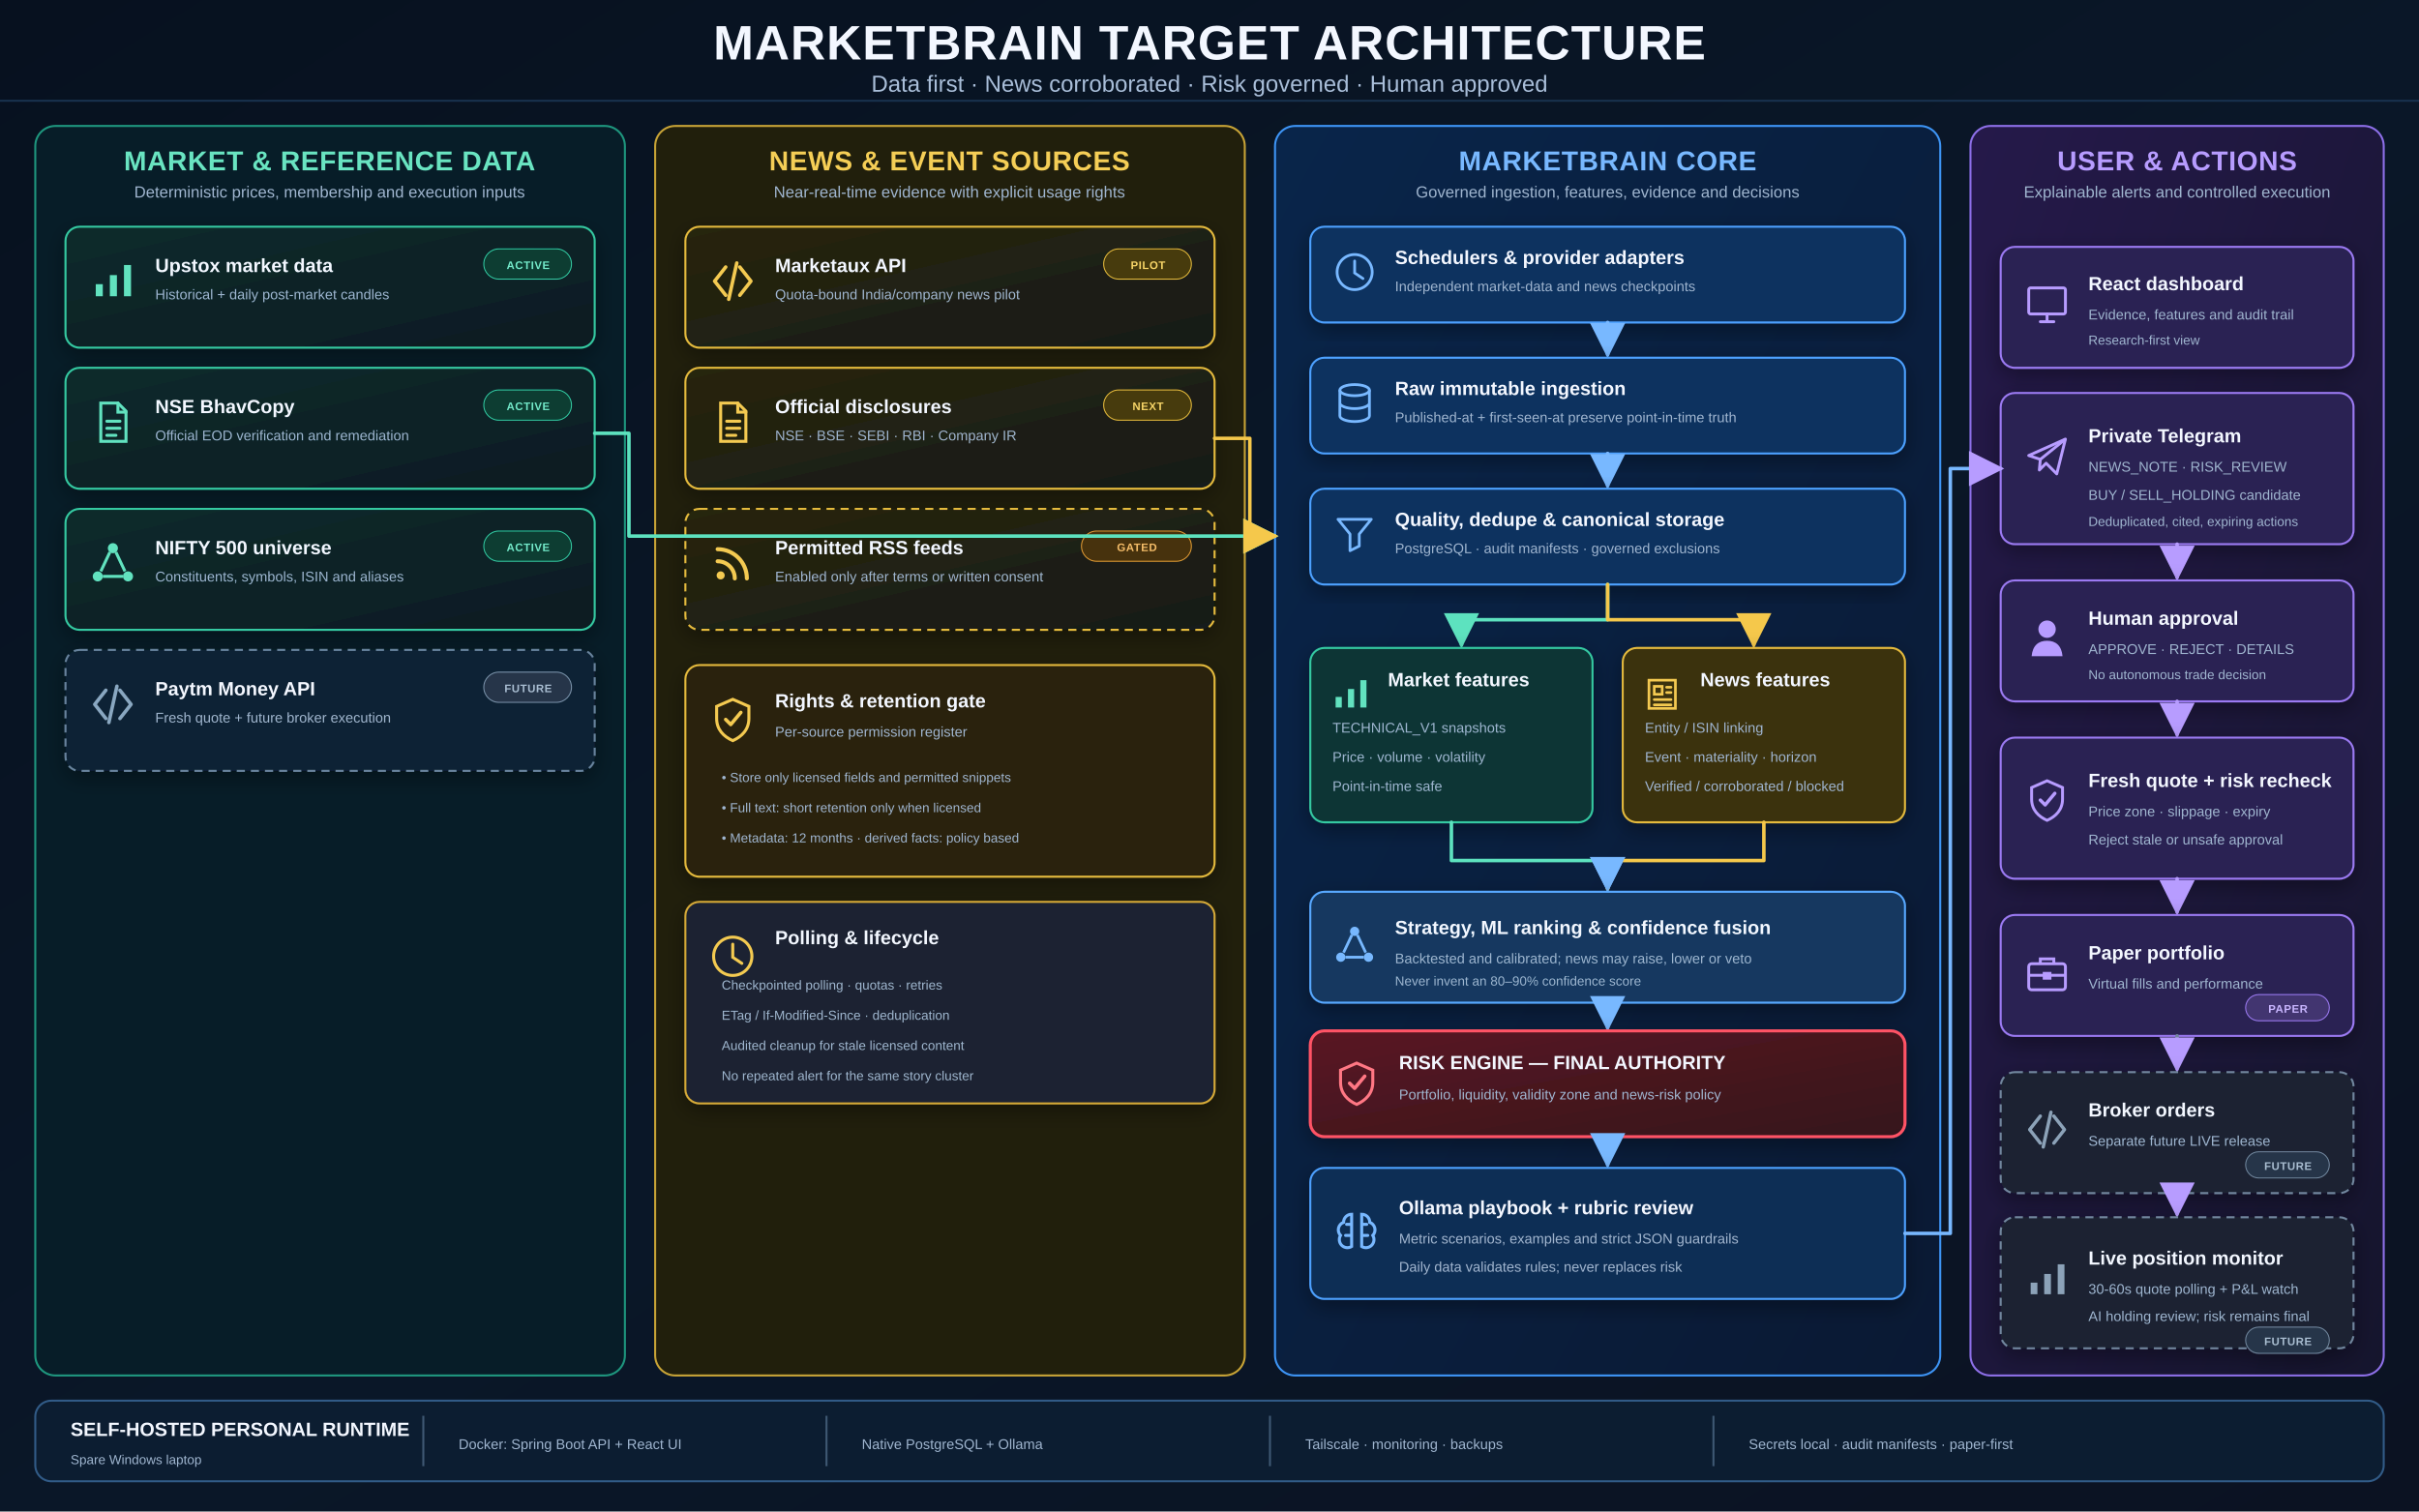
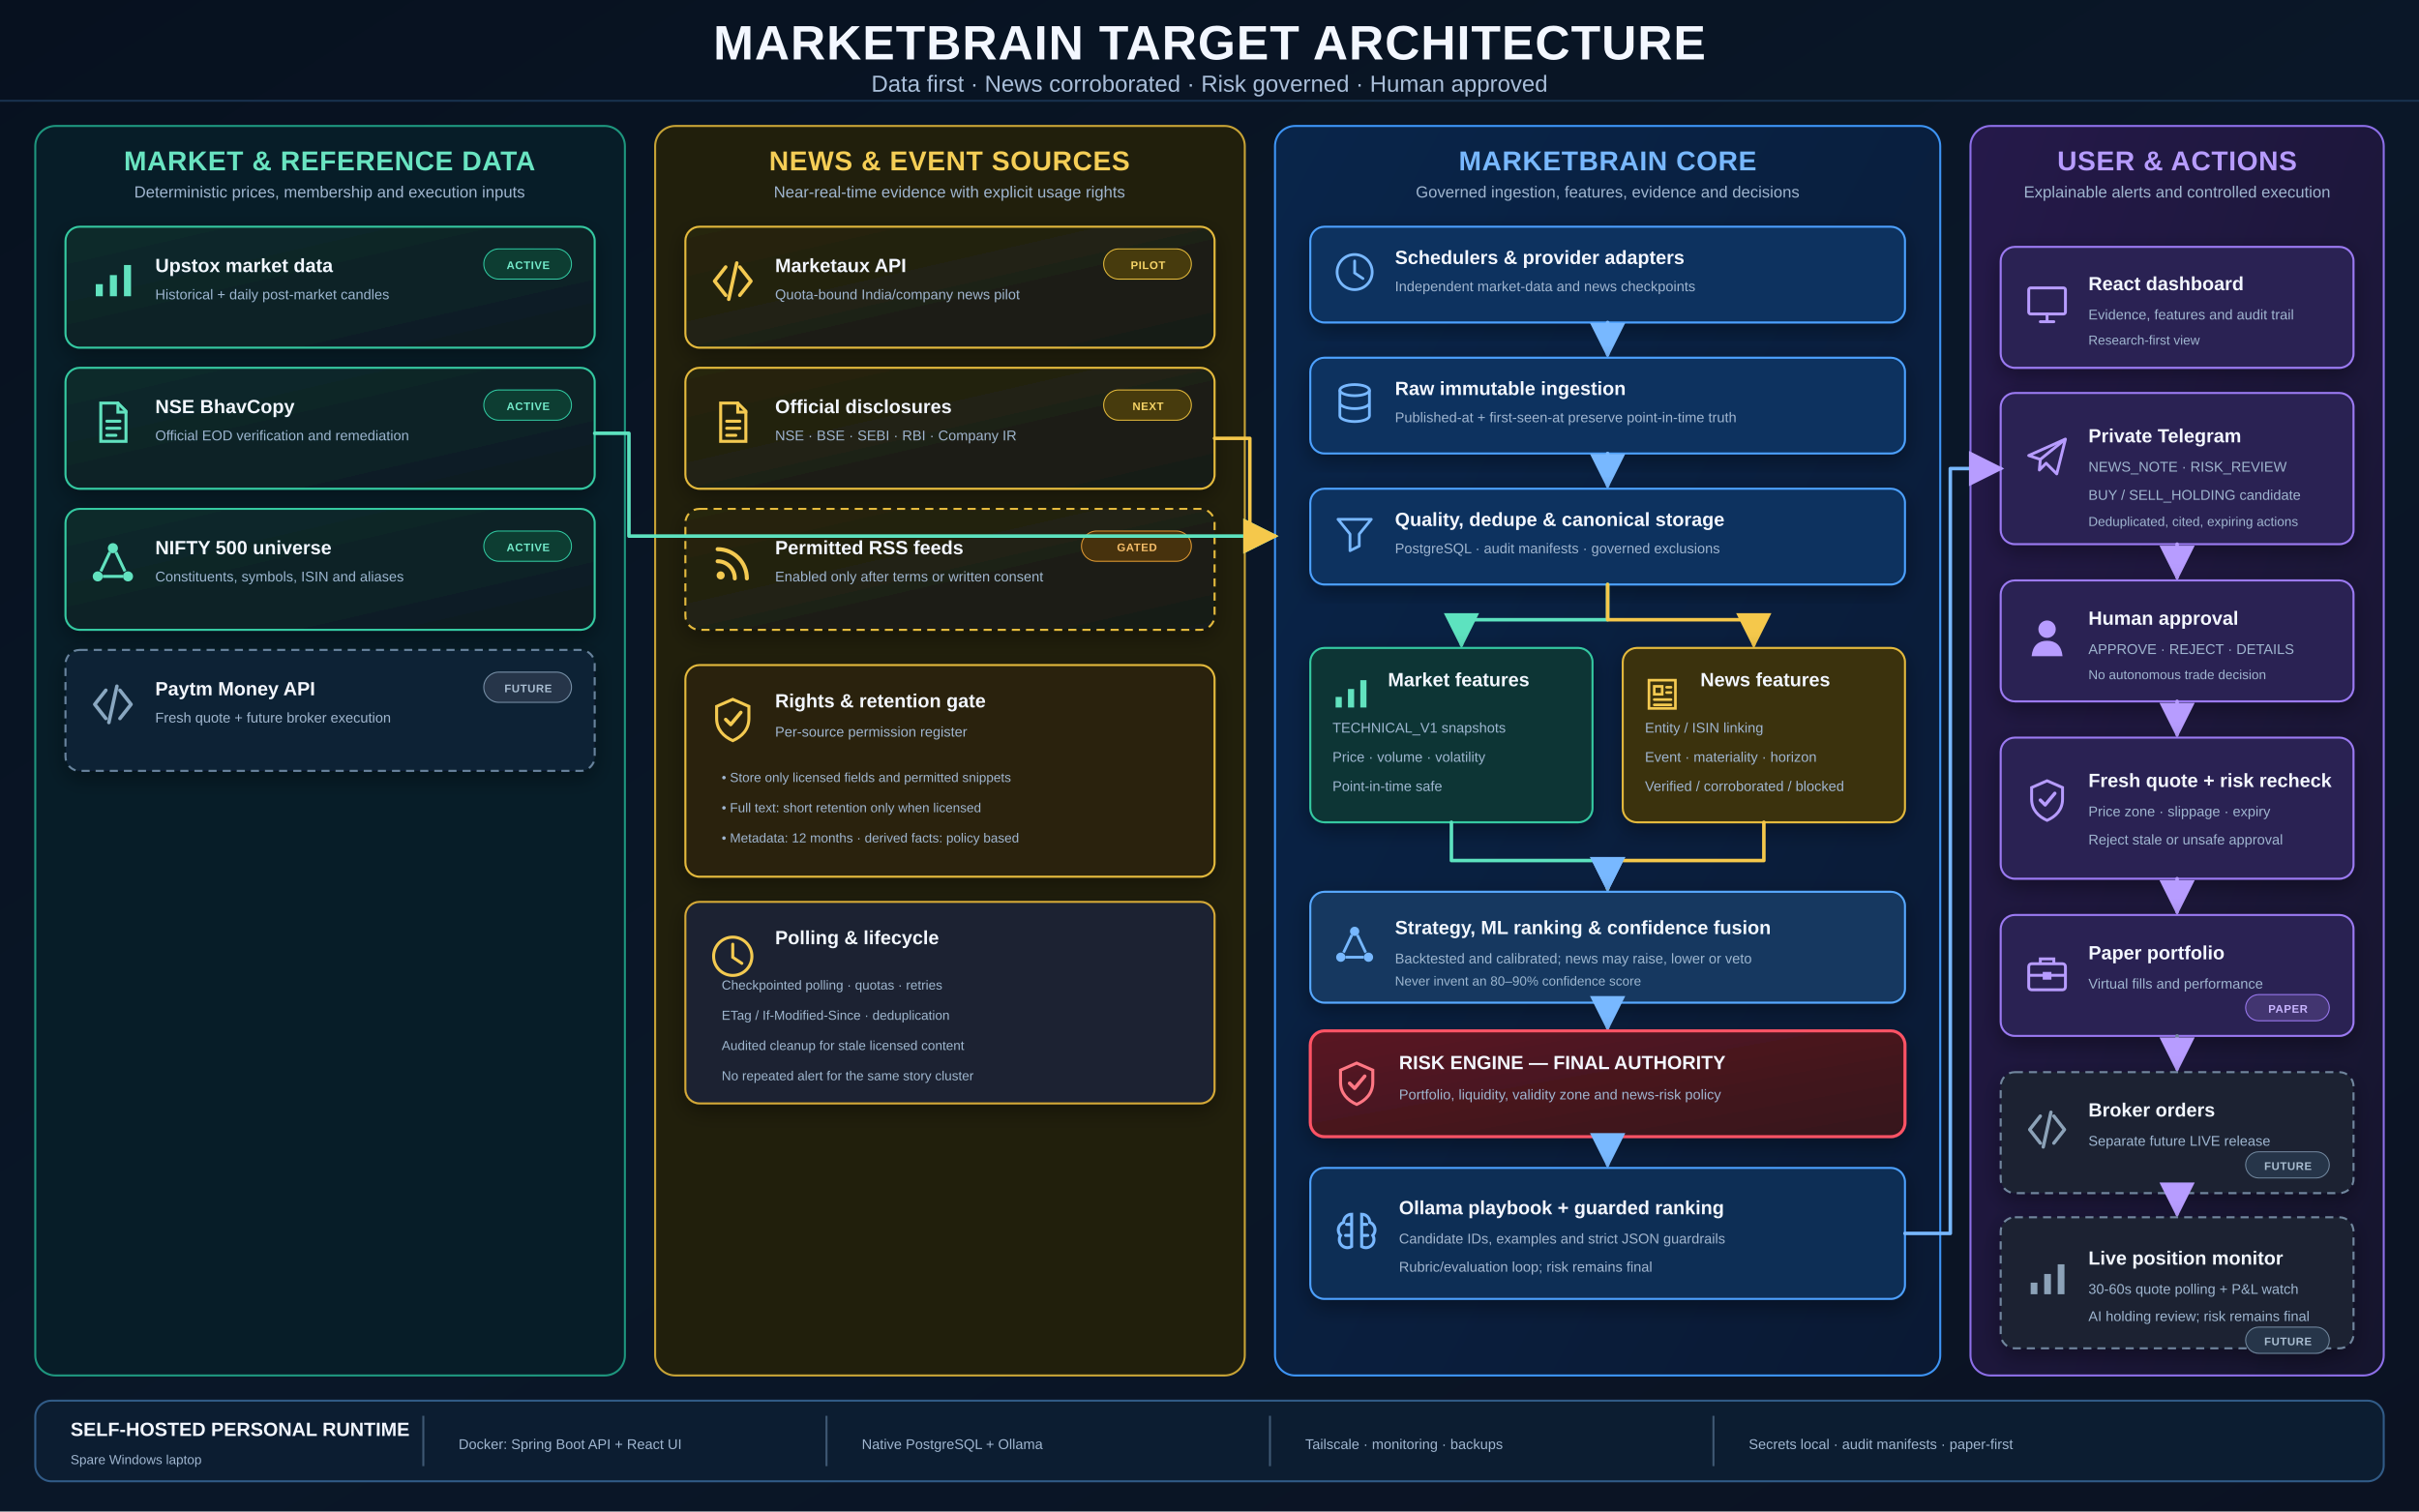
<svg xmlns="http://www.w3.org/2000/svg" width="2400" height="1500" viewBox="0 0 2400 1500" role="img" aria-labelledby="title description">
  <defs>
    <linearGradient id="background" x1="0" y1="0" x2="1" y2="1">
      <stop offset="0" stop-color="#07111f" />
      <stop offset="0.52" stop-color="#0a1728" />
      <stop offset="1" stop-color="#0b1222" />
    </linearGradient>
    <linearGradient id="marketPanel" x1="0" y1="0" x2="1" y2="1">
      <stop offset="0" stop-color="#082b2b" />
      <stop offset="1" stop-color="#071b23" />
    </linearGradient>
    <linearGradient id="newsPanel" x1="0" y1="0" x2="1" y2="1">
      <stop offset="0" stop-color="#28250c" />
      <stop offset="1" stop-color="#171b1a" />
    </linearGradient>
    <linearGradient id="corePanel" x1="0" y1="0" x2="1" y2="1">
      <stop offset="0" stop-color="#09254a" />
      <stop offset="1" stop-color="#0a1933" />
    </linearGradient>
    <linearGradient id="actionPanel" x1="0" y1="0" x2="1" y2="1">
      <stop offset="0" stop-color="#25194a" />
      <stop offset="1" stop-color="#15152d" />
    </linearGradient>
    <linearGradient id="riskPanel" x1="0" y1="0" x2="1" y2="1">
      <stop offset="0" stop-color="#5a1823" />
      <stop offset="1" stop-color="#35121b" />
    </linearGradient>
    <filter id="shadow" x="-20%" y="-20%" width="140%" height="140%">
      <feDropShadow dx="0" dy="7" stdDeviation="10" flood-color="#000000" flood-opacity="0.35" />
    </filter>
    <marker id="arrowBlue" markerWidth="12" markerHeight="12" refX="10" refY="6" orient="auto">
      <path d="M1,1 L11,6 L1,11 z" fill="#78b8ff" />
    </marker>
    <marker id="arrowGreen" markerWidth="12" markerHeight="12" refX="10" refY="6" orient="auto">
      <path d="M1,1 L11,6 L1,11 z" fill="#5de2bf" />
    </marker>
    <marker id="arrowGold" markerWidth="12" markerHeight="12" refX="10" refY="6" orient="auto">
      <path d="M1,1 L11,6 L1,11 z" fill="#f5c84b" />
    </marker>
    <marker id="arrowPurple" markerWidth="12" markerHeight="12" refX="10" refY="6" orient="auto">
      <path d="M1,1 L11,6 L1,11 z" fill="#b79cff" />
    </marker>
    <symbol id="icon-chart" viewBox="0 0 48 48">
      <path d="M7 39V27h7v12zm14 0V18h7v21zm14 0V8h7v31z" fill="currentColor" />
    </symbol>
    <symbol id="icon-file" viewBox="0 0 48 48">
      <path d="M12 5h17l8 8v30H12z" fill="none" stroke="currentColor" stroke-width="3" />
      <path d="M29 5v9h8M18 23h13M18 30h13M18 37h9" fill="none" stroke="currentColor" stroke-width="3" stroke-linecap="round" />
    </symbol>
    <symbol id="icon-api" viewBox="0 0 48 48">
      <path d="M17 10L6 24l11 14M31 10l11 14-11 14M28 6l-8 36" fill="none" stroke="currentColor" stroke-width="3.5" stroke-linecap="round" stroke-linejoin="round" />
    </symbol>
    <symbol id="icon-news" viewBox="0 0 48 48">
      <path d="M8 8h30v32H8z" fill="none" stroke="currentColor" stroke-width="3" />
      <path d="M14 15h9v9h-9zM28 16h5M28 22h5M14 30h19M14 36h19" fill="none" stroke="currentColor" stroke-width="3" stroke-linecap="round" />
    </symbol>
    <symbol id="icon-rss" viewBox="0 0 48 48">
      <circle cx="12" cy="36" r="4" fill="currentColor" />
      <path d="M9 22a17 17 0 0 1 17 17M9 10a29 29 0 0 1 29 29" fill="none" stroke="currentColor" stroke-width="4" stroke-linecap="round" />
    </symbol>
    <symbol id="icon-database" viewBox="0 0 48 48">
      <ellipse cx="24" cy="10" rx="16" ry="6" fill="none" stroke="currentColor" stroke-width="3" />
      <path d="M8 10v14c0 3 7 6 16 6s16-3 16-6V10M8 24v14c0 3 7 6 16 6s16-3 16-6V24" fill="none" stroke="currentColor" stroke-width="3" />
    </symbol>
    <symbol id="icon-filter" viewBox="0 0 48 48">
      <path d="M6 8h36L29 24v13l-10 5V24z" fill="none" stroke="currentColor" stroke-width="3" stroke-linejoin="round" />
    </symbol>
    <symbol id="icon-network" viewBox="0 0 48 48">
      <circle cx="24" cy="9" r="5" fill="currentColor" />
      <circle cx="9" cy="37" r="5" fill="currentColor" />
      <circle cx="39" cy="37" r="5" fill="currentColor" />
      <path d="M21 13L12 32M27 13l9 19M14 37h20" fill="none" stroke="currentColor" stroke-width="3" />
    </symbol>
    <symbol id="icon-shield" viewBox="0 0 48 48">
      <path d="M24 4l16 7v12c0 11-7 18-16 22C15 41 8 34 8 23V11z" fill="none" stroke="currentColor" stroke-width="3" />
      <path d="M17 24l5 5 10-12" fill="none" stroke="currentColor" stroke-width="3.5" stroke-linecap="round" stroke-linejoin="round" />
    </symbol>
    <symbol id="icon-brain" viewBox="0 0 48 48">
      <path d="M19 8a8 8 0 0 0-8 8 8 8 0 0 0-3 13 8 8 0 0 0 11 11V8zm10 0a8 8 0 0 1 8 8 8 8 0 0 1 3 13 8 8 0 0 1-11 11V8zM19 18h-5M19 29h-6M29 18h5M29 29h6" fill="none" stroke="currentColor" stroke-width="3" stroke-linecap="round" />
    </symbol>
    <symbol id="icon-user" viewBox="0 0 48 48">
      <circle cx="24" cy="15" r="9" fill="currentColor" />
      <path d="M8 43c1-11 7-16 16-16s15 5 16 16z" fill="currentColor" />
    </symbol>
    <symbol id="icon-plane" viewBox="0 0 48 48">
      <path d="M5 23L43 6 34 42 23 31l-7 7 1-11z" fill="none" stroke="currentColor" stroke-width="3" stroke-linejoin="round" />
      <path d="M17 27L43 6" stroke="currentColor" stroke-width="3" />
    </symbol>
    <symbol id="icon-monitor" viewBox="0 0 48 48">
      <rect x="5" y="7" width="38" height="27" rx="2" fill="none" stroke="currentColor" stroke-width="3" />
      <path d="M17 42h14M24 34v8" stroke="currentColor" stroke-width="3" stroke-linecap="round" />
    </symbol>
    <symbol id="icon-clock" viewBox="0 0 48 48">
      <circle cx="24" cy="24" r="19" fill="none" stroke="currentColor" stroke-width="3" />
      <path d="M24 12v13l9 6" fill="none" stroke="currentColor" stroke-width="3" stroke-linecap="round" />
    </symbol>
    <symbol id="icon-briefcase" viewBox="0 0 48 48">
      <rect x="5" y="15" width="38" height="27" rx="3" fill="none" stroke="currentColor" stroke-width="3" />
      <path d="M17 15v-5h14v5M5 27h38M21 25h6v5h-6z" fill="none" stroke="currentColor" stroke-width="3" />
    </symbol>
  </defs>
  <style>
    .title { font: 700 48px "Segoe UI", Arial, sans-serif; letter-spacing: 1px; fill: #f3f7ff; }
    .subtitle { font: 400 23px "Segoe UI", Arial, sans-serif; fill: #a9bed9; }
    .panel-title { font: 700 27px "Segoe UI", Arial, sans-serif; letter-spacing: .6px; }
    .panel-subtitle { font: 400 16px "Segoe UI", Arial, sans-serif; fill: #9fb5cf; }
    .group-title { font: 700 19px "Segoe UI", Arial, sans-serif; fill: #f3f7ff; }
    .group-subtitle { font: 400 14px "Segoe UI", Arial, sans-serif; fill: #9fb5cf; }
    .small { font: 400 13px "Segoe UI", Arial, sans-serif; fill: #9fb5cf; }
    .tiny { font: 600 11px "Segoe UI", Arial, sans-serif; letter-spacing: .5px; }
    .flow { fill: none; stroke-width: 3.5; stroke-linecap: round; stroke-linejoin: round; }
    .card { filter: url(#shadow); }
  </style>
  <rect width="2400" height="1500" fill="url(#background)" />
  <path d="M0 100h2400" stroke="#18314d" stroke-width="2" />
  <text x="1200" y="59" text-anchor="middle" class="title">MARKETBRAIN TARGET ARCHITECTURE</text>
  <text x="1200" y="91" text-anchor="middle" class="subtitle">Data first · News corroborated · Risk governed · Human approved</text>
  <rect x="35" y="125" width="585" height="1240" rx="20" fill="#071d28" stroke="#1e967e" stroke-width="2" />
  <text x="327" y="169" text-anchor="middle" class="panel-title" fill="#69e4c1">MARKET &amp; REFERENCE DATA</text>
  <text x="327" y="196" text-anchor="middle" class="panel-subtitle">Deterministic prices, membership and execution inputs</text>
  <g class="card">
    <rect x="65" y="225" width="525" height="120" rx="14" fill="url(#marketPanel)" stroke="#35c9a1" stroke-width="2" />
    <use href="#icon-chart" x="88" y="255" width="48" height="48" color="#62e2bf" />
    <text x="154" y="270" class="group-title">Upstox market data</text>
    <text x="154" y="297" class="group-subtitle">Historical + daily post-market candles</text>
    <rect x="480" y="247" width="87" height="30" rx="15" fill="#073d32" stroke="#35c9a1" />
    <text x="524" y="267" text-anchor="middle" class="tiny" fill="#75e9c9">ACTIVE</text>
  </g>
  <g class="card">
    <rect x="65" y="365" width="525" height="120" rx="14" fill="url(#marketPanel)" stroke="#35c9a1" stroke-width="2" />
    <use href="#icon-file" x="88" y="395" width="48" height="48" color="#62e2bf" />
    <text x="154" y="410" class="group-title">NSE BhavCopy</text>
    <text x="154" y="437" class="group-subtitle">Official EOD verification and remediation</text>
    <rect x="480" y="387" width="87" height="30" rx="15" fill="#073d32" stroke="#35c9a1" />
    <text x="524" y="407" text-anchor="middle" class="tiny" fill="#75e9c9">ACTIVE</text>
  </g>
  <g class="card">
    <rect x="65" y="505" width="525" height="120" rx="14" fill="url(#marketPanel)" stroke="#35c9a1" stroke-width="2" />
    <use href="#icon-network" x="88" y="535" width="48" height="48" color="#62e2bf" />
    <text x="154" y="550" class="group-title">NIFTY 500 universe</text>
    <text x="154" y="577" class="group-subtitle">Constituents, symbols, ISIN and aliases</text>
    <rect x="480" y="527" width="87" height="30" rx="15" fill="#073d32" stroke="#35c9a1" />
    <text x="524" y="547" text-anchor="middle" class="tiny" fill="#75e9c9">ACTIVE</text>
  </g>
  <g class="card">
    <rect x="65" y="645" width="525" height="120" rx="14" fill="#102434" stroke="#67839d" stroke-width="2" stroke-dasharray="8 6" />
    <use href="#icon-api" x="88" y="675" width="48" height="48" color="#89a7c1" />
    <text x="154" y="690" class="group-title">Paytm Money API</text>
    <text x="154" y="717" class="group-subtitle">Fresh quote + future broker execution</text>
    <rect x="480" y="667" width="87" height="30" rx="15" fill="#27364a" stroke="#7891aa" />
    <text x="524" y="687" text-anchor="middle" class="tiny" fill="#a9bdd1">FUTURE</text>
  </g>
  <rect x="650" y="125" width="585" height="1240" rx="20" fill="#211f0c" stroke="#c7a336" stroke-width="2" />
  <text x="942" y="169" text-anchor="middle" class="panel-title" fill="#f5ce56">NEWS &amp; EVENT SOURCES</text>
  <text x="942" y="196" text-anchor="middle" class="panel-subtitle">Near-real-time evidence with explicit usage rights</text>
  <g class="card">
    <rect x="680" y="225" width="525" height="120" rx="14" fill="url(#newsPanel)" stroke="#e4ba3d" stroke-width="2" />
    <use href="#icon-api" x="703" y="255" width="48" height="48" color="#f4ca51" />
    <text x="769" y="270" class="group-title">Marketaux API</text>
    <text x="769" y="297" class="group-subtitle">Quota-bound India/company news pilot</text>
    <rect x="1095" y="247" width="87" height="30" rx="15" fill="#473a0a" stroke="#e4ba3d" />
    <text x="1139" y="267" text-anchor="middle" class="tiny" fill="#f7d568">PILOT</text>
  </g>
  <g class="card">
    <rect x="680" y="365" width="525" height="120" rx="14" fill="url(#newsPanel)" stroke="#e4ba3d" stroke-width="2" />
    <use href="#icon-file" x="703" y="395" width="48" height="48" color="#f4ca51" />
    <text x="769" y="410" class="group-title">Official disclosures</text>
    <text x="769" y="437" class="group-subtitle">NSE · BSE · SEBI · RBI · Company IR</text>
    <rect x="1095" y="387" width="87" height="30" rx="15" fill="#473a0a" stroke="#e4ba3d" />
    <text x="1139" y="407" text-anchor="middle" class="tiny" fill="#f7d568">NEXT</text>
  </g>
  <g class="card">
    <rect x="680" y="505" width="525" height="120" rx="14" fill="url(#newsPanel)" stroke="#e4ba3d" stroke-width="2" stroke-dasharray="8 6" />
    <use href="#icon-rss" x="703" y="535" width="48" height="48" color="#f4ca51" />
    <text x="769" y="550" class="group-title">Permitted RSS feeds</text>
    <text x="769" y="577" class="group-subtitle">Enabled only after terms or written consent</text>
    <rect x="1073" y="527" width="109" height="30" rx="15" fill="#47300a" stroke="#e09a35" />
    <text x="1128" y="547" text-anchor="middle" class="tiny" fill="#f4bd69">GATED</text>
  </g>
  <g class="card">
    <rect x="680" y="660" width="525" height="210" rx="14" fill="#2a220d" stroke="#e4ba3d" stroke-width="2" />
    <use href="#icon-shield" x="703" y="690" width="48" height="48" color="#f4ca51" />
    <text x="769" y="702" class="group-title">Rights &amp; retention gate</text>
    <text x="769" y="731" class="group-subtitle">Per-source permission register</text>
    <text x="716" y="776" class="small">• Store only licensed fields and permitted snippets</text>
    <text x="716" y="806" class="small">• Full text: short retention only when licensed</text>
    <text x="716" y="836" class="small">• Metadata: 12 months · derived facts: policy based</text>
  </g>
  <g class="card">
    <rect x="680" y="895" width="525" height="200" rx="14" fill="#1b2330" stroke="#d5a938" stroke-width="2" />
    <use href="#icon-clock" x="703" y="925" width="48" height="48" color="#f4ca51" />
    <text x="769" y="937" class="group-title">Polling &amp; lifecycle</text>
    <text x="716" y="982" class="small">Checkpointed polling · quotas · retries</text>
    <text x="716" y="1012" class="small">ETag / If-Modified-Since · deduplication</text>
    <text x="716" y="1042" class="small">Audited cleanup for stale licensed content</text>
    <text x="716" y="1072" class="small">No repeated alert for the same story cluster</text>
  </g>
  <rect x="1265" y="125" width="660" height="1240" rx="20" fill="url(#corePanel)" stroke="#3d94f5" stroke-width="2" />
  <text x="1595" y="169" text-anchor="middle" class="panel-title" fill="#78b8ff">MARKETBRAIN CORE</text>
  <text x="1595" y="196" text-anchor="middle" class="panel-subtitle">Governed ingestion, features, evidence and decisions</text>
  <g class="card">
    <rect x="1300" y="225" width="590" height="95" rx="14" fill="#0c315f" stroke="#4da1ff" stroke-width="2" />
    <use href="#icon-clock" x="1322" y="248" width="44" height="44" color="#78b8ff" />
    <text x="1384" y="262" class="group-title">Schedulers &amp; provider adapters</text>
    <text x="1384" y="289" class="group-subtitle">Independent market-data and news checkpoints</text>
  </g>
  <path d="M1595 320v32" class="flow" stroke="#78b8ff" marker-end="url(#arrowBlue)" />
  <g class="card">
    <rect x="1300" y="355" width="590" height="95" rx="14" fill="#0c315f" stroke="#4da1ff" stroke-width="2" />
    <use href="#icon-database" x="1322" y="378" width="44" height="44" color="#78b8ff" />
    <text x="1384" y="392" class="group-title">Raw immutable ingestion</text>
    <text x="1384" y="419" class="group-subtitle">Published-at + first-seen-at preserve point-in-time truth</text>
  </g>
  <path d="M1595 450v32" class="flow" stroke="#78b8ff" marker-end="url(#arrowBlue)" />
  <g class="card">
    <rect x="1300" y="485" width="590" height="95" rx="14" fill="#0c315f" stroke="#4da1ff" stroke-width="2" />
    <use href="#icon-filter" x="1322" y="508" width="44" height="44" color="#78b8ff" />
    <text x="1384" y="522" class="group-title">Quality, dedupe &amp; canonical storage</text>
    <text x="1384" y="549" class="group-subtitle">PostgreSQL · audit manifests · governed exclusions</text>
  </g>
  <path d="M1595 580v35h-145v25" class="flow" stroke="#5de2bf" marker-end="url(#arrowGreen)" />
  <path d="M1595 580v35h145v25" class="flow" stroke="#f5c84b" marker-end="url(#arrowGold)" />
  <g class="card">
    <rect x="1300" y="643" width="280" height="173" rx="14" fill="#0b3636" stroke="#35c9a1" stroke-width="2" />
    <use href="#icon-chart" x="1319" y="668" width="42" height="42" color="#62e2bf" />
    <text x="1377" y="681" class="group-title">Market features</text>
    <text x="1322" y="727" class="group-subtitle">TECHNICAL_V1 snapshots</text>
    <text x="1322" y="756" class="group-subtitle">Price · volume · volatility</text>
    <text x="1322" y="785" class="group-subtitle">Point-in-time safe</text>
  </g>
  <g class="card">
    <rect x="1610" y="643" width="280" height="173" rx="14" fill="#3a300d" stroke="#e4ba3d" stroke-width="2" />
    <use href="#icon-news" x="1629" y="668" width="42" height="42" color="#f4ca51" />
    <text x="1687" y="681" class="group-title">News features</text>
    <text x="1632" y="727" class="group-subtitle">Entity / ISIN linking</text>
    <text x="1632" y="756" class="group-subtitle">Event · materiality · horizon</text>
    <text x="1632" y="785" class="group-subtitle">Verified / corroborated / blocked</text>
  </g>
  <path d="M1440 816v38h155v28" class="flow" stroke="#5de2bf" marker-end="url(#arrowBlue)" />
  <path d="M1750 816v38h-155v28" class="flow" stroke="#f5c84b" marker-end="url(#arrowBlue)" />
  <g class="card">
    <rect x="1300" y="885" width="590" height="110" rx="14" fill="#123961" stroke="#58a8ff" stroke-width="2" />
    <use href="#icon-network" x="1322" y="916" width="44" height="44" color="#78b8ff" />
    <text x="1384" y="927" class="group-title">Strategy, ML ranking &amp; confidence fusion</text>
    <text x="1384" y="956" class="group-subtitle">Backtested and calibrated; news may raise, lower or veto</text>
    <text x="1384" y="978" class="small">Never invent an 80–90% confidence score</text>
  </g>
  <path d="M1595 995v25" class="flow" stroke="#ff6f7d" marker-end="url(#arrowBlue)" />
  <g class="card">
    <rect x="1300" y="1023" width="590" height="105" rx="14" fill="url(#riskPanel)" stroke="#ff5365" stroke-width="3" />
    <use href="#icon-shield" x="1322" y="1051" width="48" height="48" color="#ff7784" />
    <text x="1388" y="1061" class="group-title">RISK ENGINE — FINAL AUTHORITY</text>
    <text x="1388" y="1091" class="group-subtitle">Portfolio, liquidity, validity zone and news-risk policy</text>
  </g>
  <path d="M1595 1128v28" class="flow" stroke="#78b8ff" marker-end="url(#arrowBlue)" />
  <g class="card">
    <rect x="1300" y="1159" width="590" height="130" rx="14" fill="#112f55" stroke="#4da1ff" stroke-width="2" />
    <use href="#icon-brain" x="1322" y="1197" width="48" height="48" color="#78b8ff" />
-     <text x="1388" y="1205" class="group-title">Ollama playbook + rubric review</text>
-     <text x="1388" y="1234" class="group-subtitle">Metric scenarios, examples and strict JSON guardrails</text>
-     <text x="1388" y="1262" class="group-subtitle">Daily data validates rules; never replaces risk</text>
+     <text x="1388" y="1205" class="group-title">Ollama playbook + guarded ranking</text>
+     <text x="1388" y="1234" class="group-subtitle">Candidate IDs, examples and strict JSON guardrails</text>
+     <text x="1388" y="1262" class="group-subtitle">Rubric/evaluation loop; risk remains final</text>
  </g>
  <rect x="1955" y="125" width="410" height="1240" rx="20" fill="url(#actionPanel)" stroke="#8d6fe8" stroke-width="2" />
  <text x="2160" y="169" text-anchor="middle" class="panel-title" fill="#b79cff">USER &amp; ACTIONS</text>
  <text x="2160" y="196" text-anchor="middle" class="panel-subtitle">Explainable alerts and controlled execution</text>
  <g class="card">
    <rect x="1985" y="245" width="350" height="120" rx="14" fill="#2a2253" stroke="#9b7af2" stroke-width="2" />
    <use href="#icon-monitor" x="2008" y="279" width="46" height="46" color="#b79cff" />
    <text x="2072" y="288" class="group-title">React dashboard</text>
    <text x="2072" y="317" class="group-subtitle">Evidence, features and audit trail</text>
    <text x="2072" y="342" class="small">Research-first view</text>
  </g>
  <g class="card">
    <rect x="1985" y="390" width="350" height="150" rx="14" fill="#2a2253" stroke="#9b7af2" stroke-width="2" />
    <use href="#icon-plane" x="2008" y="430" width="46" height="46" color="#b79cff" />
    <text x="2072" y="439" class="group-title">Private Telegram</text>
    <text x="2072" y="468" class="group-subtitle">NEWS_NOTE · RISK_REVIEW</text>
    <text x="2072" y="496" class="group-subtitle">BUY / SELL_HOLDING candidate</text>
    <text x="2072" y="522" class="small">Deduplicated, cited, expiring actions</text>
  </g>
  <path d="M2160 540v33" class="flow" stroke="#b79cff" marker-end="url(#arrowPurple)" />
  <g class="card">
    <rect x="1985" y="576" width="350" height="120" rx="14" fill="#2a2253" stroke="#9b7af2" stroke-width="2" />
    <use href="#icon-user" x="2008" y="610" width="46" height="46" color="#b79cff" />
    <text x="2072" y="620" class="group-title">Human approval</text>
    <text x="2072" y="649" class="group-subtitle">APPROVE · REJECT · DETAILS</text>
    <text x="2072" y="674" class="small">No autonomous trade decision</text>
  </g>
  <path d="M2160 696v33" class="flow" stroke="#b79cff" marker-end="url(#arrowPurple)" />
  <g class="card">
    <rect x="1985" y="732" width="350" height="140" rx="14" fill="#2a2253" stroke="#9b7af2" stroke-width="2" />
    <use href="#icon-shield" x="2008" y="771" width="46" height="46" color="#b79cff" />
    <text x="2072" y="781" class="group-title">Fresh quote + risk recheck</text>
    <text x="2072" y="810" class="group-subtitle">Price zone · slippage · expiry</text>
    <text x="2072" y="838" class="group-subtitle">Reject stale or unsafe approval</text>
  </g>
  <path d="M2160 872v33" class="flow" stroke="#b79cff" marker-end="url(#arrowPurple)" />
  <g class="card">
    <rect x="1985" y="908" width="350" height="120" rx="14" fill="#2a2253" stroke="#9b7af2" stroke-width="2" />
    <use href="#icon-briefcase" x="2008" y="942" width="46" height="46" color="#b79cff" />
    <text x="2072" y="952" class="group-title">Paper portfolio</text>
    <text x="2072" y="981" class="group-subtitle">Virtual fills and performance</text>
    <rect x="2228" y="987" width="83" height="26" rx="13" fill="#43346f" stroke="#9b7af2" />
    <text x="2270" y="1005" text-anchor="middle" class="tiny" fill="#c8b6ff">PAPER</text>
  </g>
  <path d="M2160 1028v33" class="flow" stroke="#71869d" marker-end="url(#arrowPurple)" />
  <g class="card">
    <rect x="1985" y="1064" width="350" height="120" rx="14" fill="#1a2232" stroke="#71869d" stroke-width="2" stroke-dasharray="8 6" />
    <use href="#icon-api" x="2008" y="1098" width="46" height="46" color="#8ca2b8" />
    <text x="2072" y="1108" class="group-title">Broker orders</text>
    <text x="2072" y="1137" class="group-subtitle">Separate future LIVE release</text>
    <rect x="2228" y="1143" width="83" height="26" rx="13" fill="#263548" stroke="#71869d" />
    <text x="2270" y="1161" text-anchor="middle" class="tiny" fill="#a9bdd1">FUTURE</text>
  </g>
  <path d="M2160 1184v21" class="flow" stroke="#71869d" marker-end="url(#arrowPurple)" />
  <g class="card">
    <rect x="1985" y="1208" width="350" height="130" rx="14" fill="#1a2232" stroke="#71869d" stroke-width="2" stroke-dasharray="8 6" />
    <use href="#icon-chart" x="2008" y="1247" width="46" height="46" color="#8ca2b8" />
    <text x="2072" y="1255" class="group-title">Live position monitor</text>
    <text x="2072" y="1284" class="group-subtitle">30-60s quote polling + P&amp;L watch</text>
    <text x="2072" y="1311" class="group-subtitle">AI holding review; risk remains final</text>
    <rect x="2228" y="1317" width="83" height="26" rx="13" fill="#263548" stroke="#71869d" />
    <text x="2270" y="1335" text-anchor="middle" class="tiny" fill="#a9bdd1">FUTURE</text>
  </g>
  <path d="M590 430h34v102h641" class="flow" stroke="#5de2bf" marker-end="url(#arrowGreen)" />
  <path d="M1205 435h35v97h25" class="flow" stroke="#f5c84b" marker-end="url(#arrowGold)" />
  <path d="M1890 1224h45v-759h50" class="flow" stroke="#78b8ff" marker-end="url(#arrowPurple)" />
  <rect x="35" y="1390" width="2330" height="80" rx="16" fill="#0c1d31" stroke="#315b87" stroke-width="2" />
  <text x="70" y="1425" class="group-title">SELF-HOSTED PERSONAL RUNTIME</text>
  <text x="70" y="1453" class="small">Spare Windows laptop</text>
  <path d="M420 1405v50M820 1405v50M1260 1405v50M1700 1405v50" stroke="#3f5873" stroke-width="2" />
  <text x="455" y="1438" class="group-subtitle">Docker: Spring Boot API + React UI</text>
  <text x="855" y="1438" class="group-subtitle">Native PostgreSQL + Ollama</text>
  <text x="1295" y="1438" class="group-subtitle">Tailscale · monitoring · backups</text>
  <text x="1735" y="1438" class="group-subtitle">Secrets local · audit manifests · paper-first</text>
</svg>
